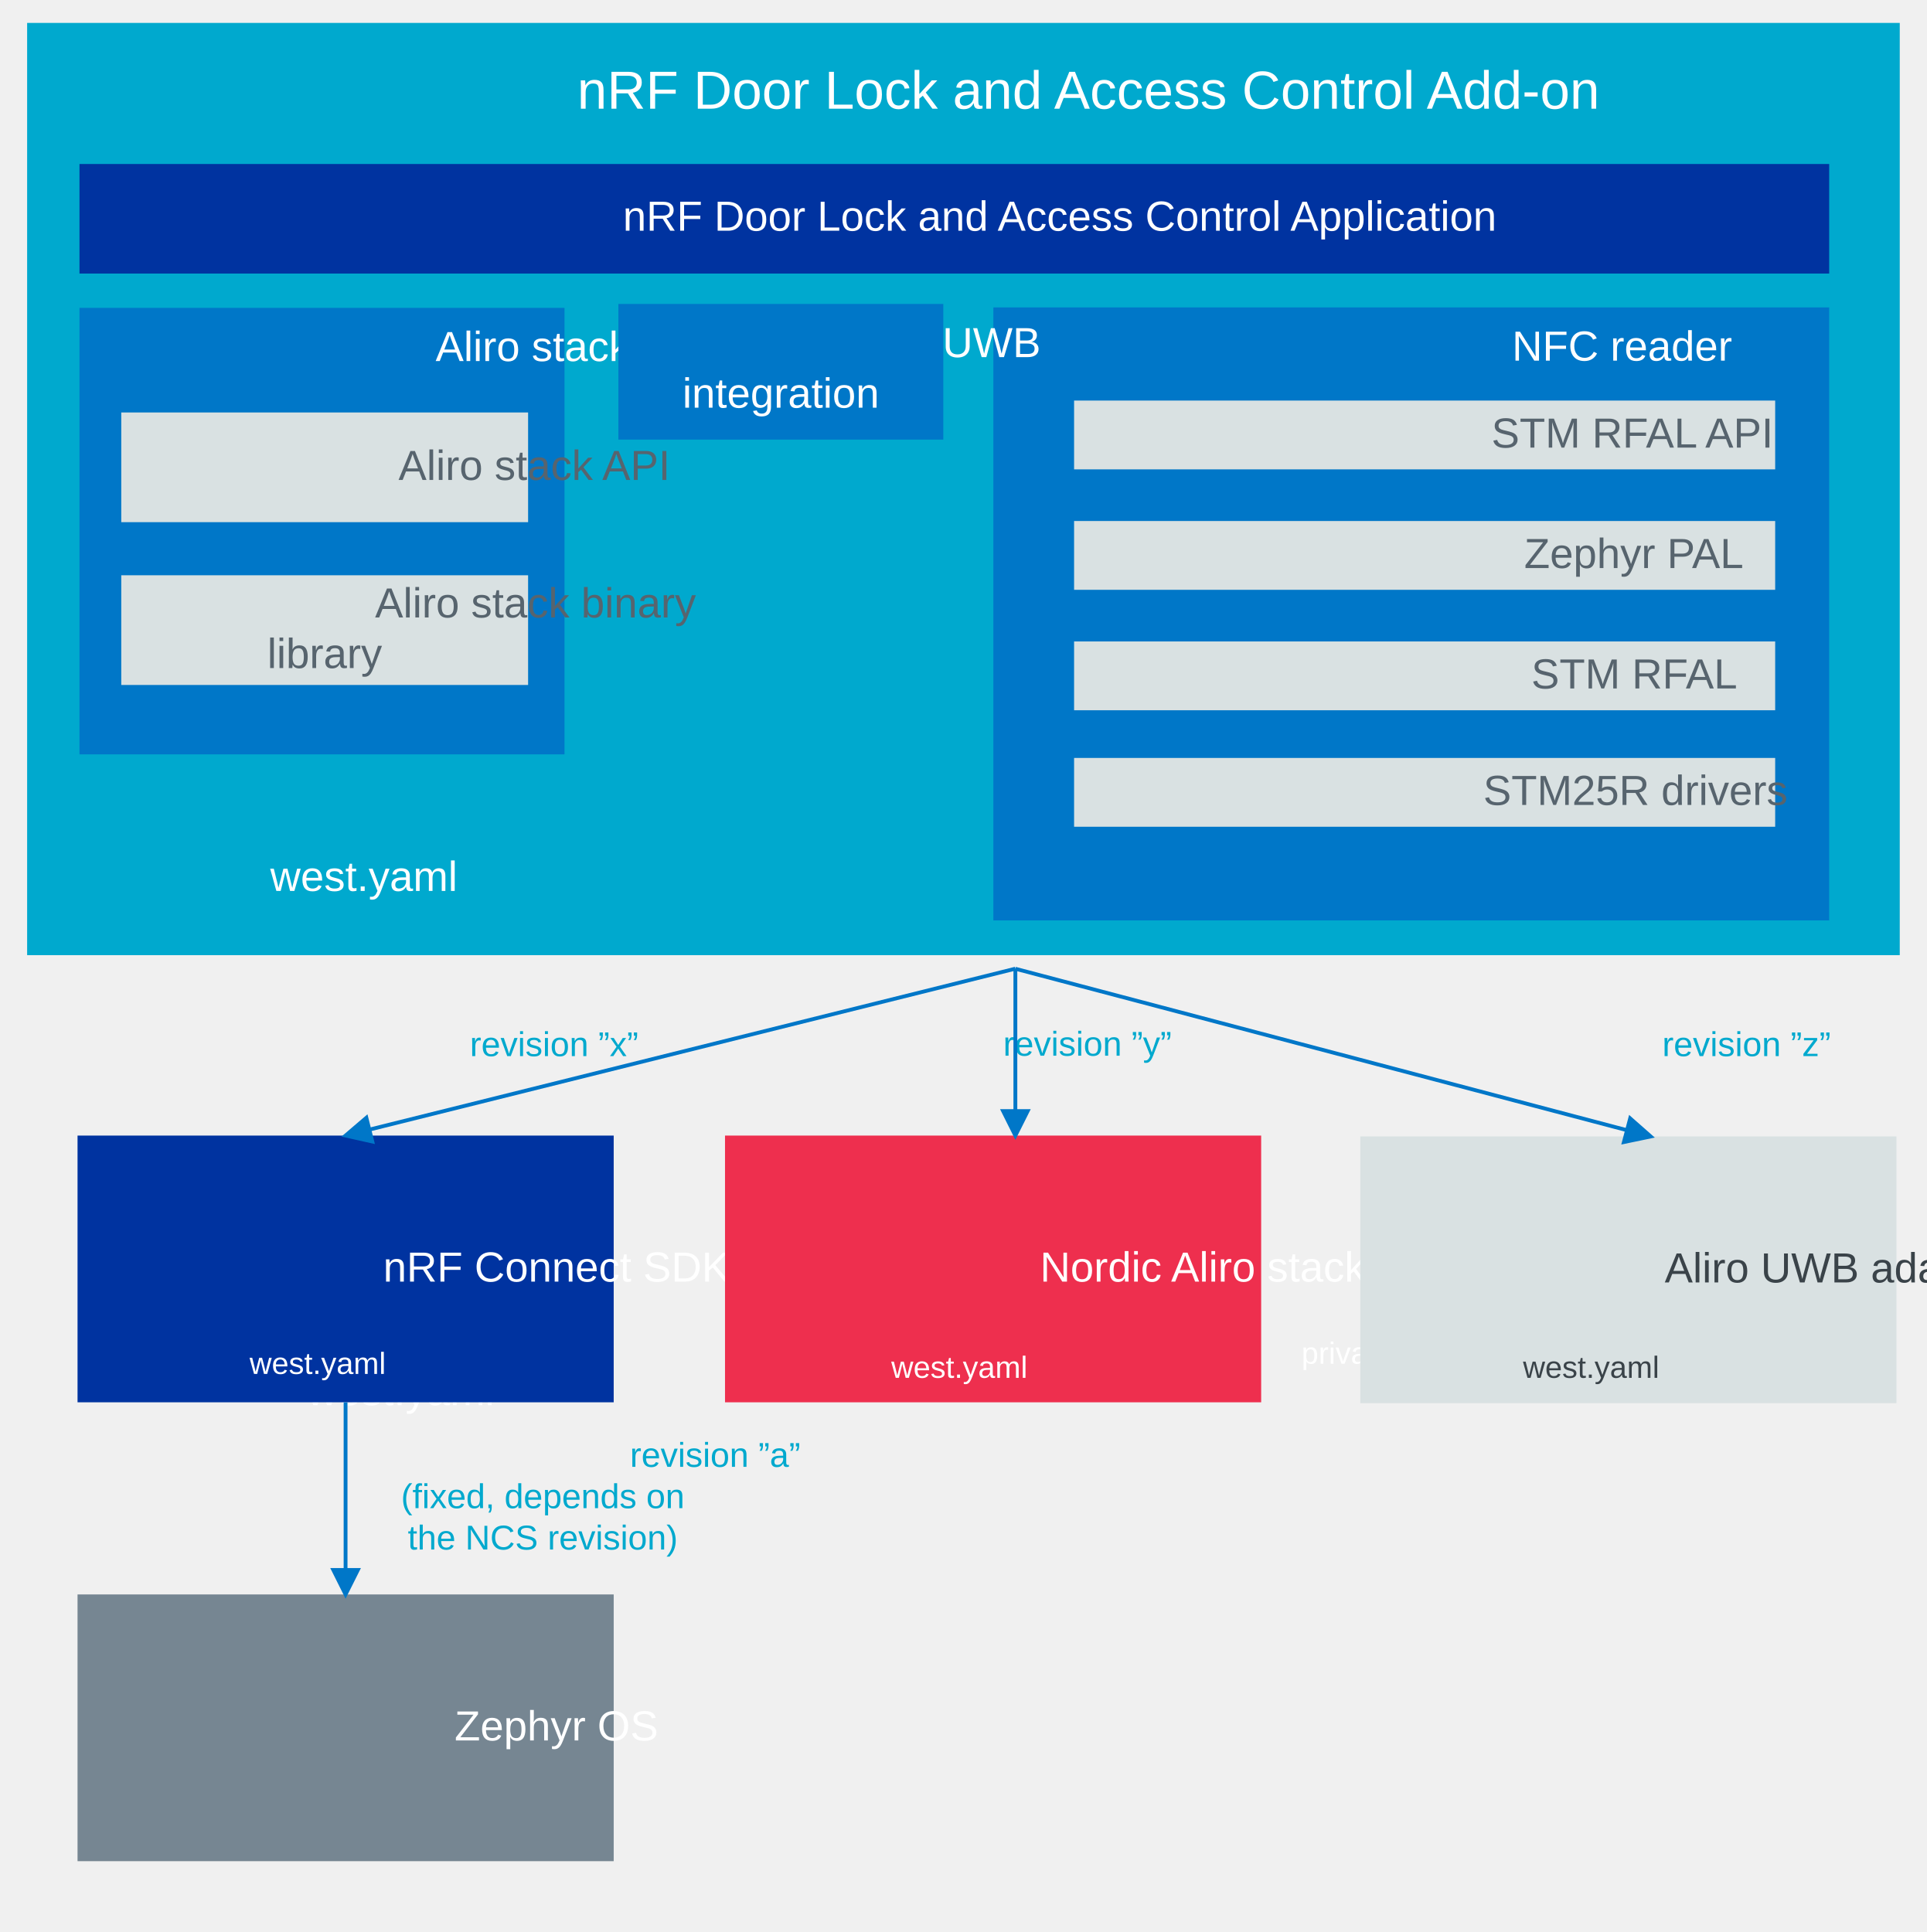
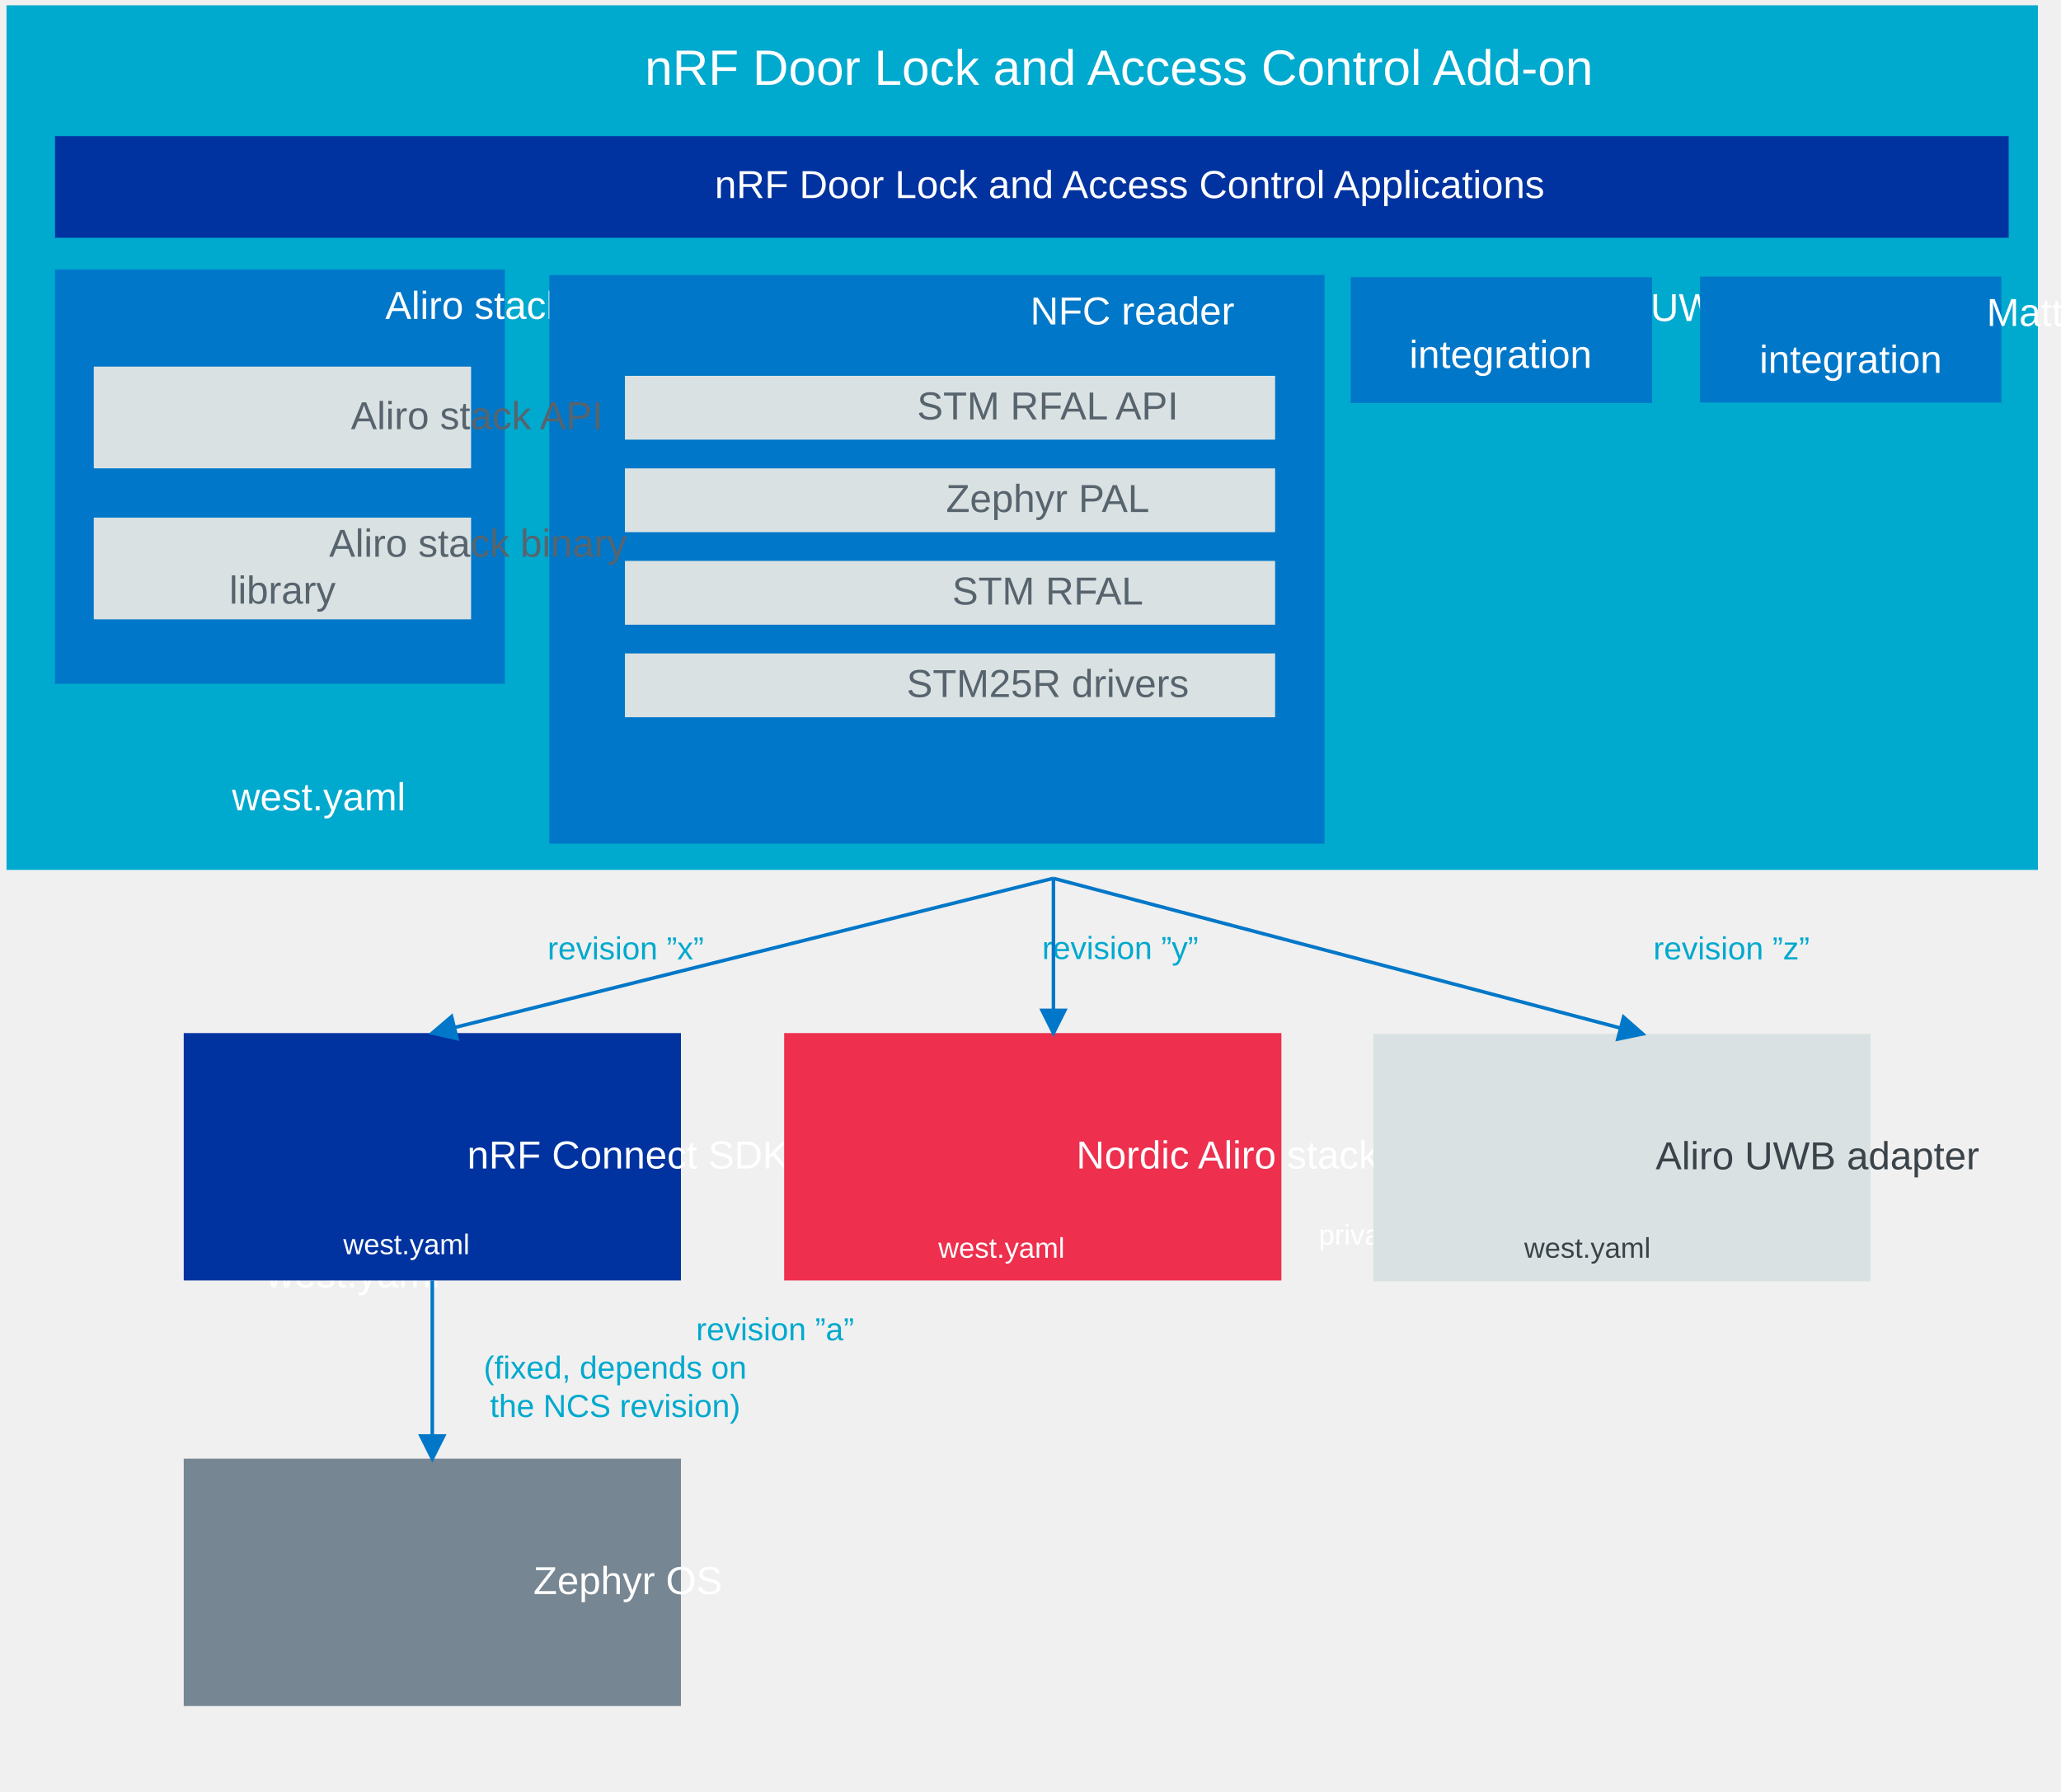
- <svg xmlns="http://www.w3.org/2000/svg" xmlns:ns1="http://schemas.microsoft.com/visio/2003/SVGExtensions/" width="6.988in" height="7.008in" viewBox="0 0 503.15 504.567" xml:space="preserve" color-interpolation-filters="sRGB" class="st26">
+ <svg xmlns="http://www.w3.org/2000/svg" xmlns:ns1="http://schemas.microsoft.com/visio/2003/SVGExtensions/" width="8.06in" height="7.008in" viewBox="0 0 580 504.567" xml:space="preserve" color-interpolation-filters="sRGB" class="st26" version="1.1" id="svg518">
+   <defs id="defs522" />
  <ns1:documentProperties ns1:langID="1033">
    <ns1:userDefs>
      <ns1:ud ns1:nameU="msvNoAutoConnect" ns1:val="VT0(1):26" />
    </ns1:userDefs>
  </ns1:documentProperties>
-   <style type="text/css">
+   <style type="text/css" id="style2">
	
		.st1 {fill:none;stroke:none;stroke-width:1}
		.st2 {fill:none;stroke:none;stroke-width:1}
		.st3 {fill:none}
		.st4 {stroke:#c8ced3;stroke-dasharray:4,2;stroke-linecap:butt;stroke-width:0.5}
		.st5 {fill:#ffffff;stroke:none;stroke-linecap:butt;stroke-width:7.2}
		.st6 {fill:#c8ced3;font-family:Arial;font-size:0.917em}
		.st7 {fill:#ffffff;stroke:none;stroke-linecap:butt;stroke-width:1}
		.st8 {fill:#00a9ce;stroke:none;stroke-width:1}
		.st9 {fill:none;stroke:none;stroke-width:1}
		.st10 {fill:#ffffff;font-family:Arial;font-size:1.167em}
		.st11 {fill:#0033a0;stroke:none;stroke-width:1}
		.st12 {fill:#ffffff;font-family:Arial;font-size:0.917em}
		.st13 {fill:#eaf6f9;stroke:#eaf6f9;stroke-width:1}
		.st14 {fill:#0077c8;stroke:none;stroke-width:1}
		.st15 {fill:#d9e1e2;stroke:none;stroke-width:1}
		.st16 {fill:#57646e;font-family:Arial;font-size:0.917em}
		.st17 {font-size:1em}
		.st18 {fill:#ffffff;font-family:Arial;font-size:0.667em}
		.st19 {fill:none;stroke:#0077c8;stroke-linecap:butt;stroke-width:1}
		.st20 {stroke:#0077c8;stroke-linecap:butt;stroke-width:1}
		.st21 {fill:#00a9ce;font-family:Arial;font-size:0.75em}
		.st22 {fill:#ee2f4e;stroke:none;stroke-width:1}
		.st23 {fill:#768692;stroke:none;stroke-width:1}
		.st24 {fill:#3a4349;font-family:Arial;font-size:0.917em}
		.st25 {fill:#3a4349;font-family:Arial;font-size:0.667em}
		.st26 {fill:none;fill-rule:evenodd;font-size:12px;overflow:visible;stroke-linecap:square;stroke-miterlimit:3}
	
	</style>
-   <g ns1:mID="0" ns1:index="1" ns1:groupContext="foregroundPage">
+   <g ns1:mID="0" ns1:index="1" ns1:groupContext="foregroundPage" id="g516" transform="translate(-5.409378,-4.476319)">
    <ns1:userDefs>
      <ns1:ud ns1:nameU="msvThemeOrder" ns1:val="VT0(0):26" />
    </ns1:userDefs>
    <ns1:pageProperties ns1:drawingScale="0.0393701" ns1:pageScale="0.0393701" ns1:drawingUnits="24" ns1:shadowOffsetX="8.50391" ns1:shadowOffsetY="-8.50391" />
    <ns1:layer ns1:name="Connector" ns1:index="0" />
    <ns1:layer ns1:name="Guides" ns1:index="1" ns1:print="false" ns1:snap="false" ns1:glue="false" ns1:lock="true" />
    <ns1:layer ns1:name="Diagram" ns1:index="2" />
-     <g id="group1-1" transform="translate(487.62,-7.51178) rotate(90)" ns1:mID="1" ns1:groupContext="group">
-       <ns1:userDefs />
-       <g id="shape2-2" ns1:mID="2" ns1:groupContext="shape" ns1:layerMember="1" transform="translate(-6.39488E-14,-6.5912)">
-         <path d="M0 504.57 L566.93 504.57 L0 504.57 Z" class="st1" />
-       </g>
-       <g id="group3-4" transform="translate(-6.39488E-14,-6.5912)" ns1:mID="3" ns1:groupContext="group">
+     <g id="group1-1" transform="rotate(90,247.5659,240.0541)" ns1:mID="1" ns1:groupContext="group">
+       <ns1:userDefs />
+       <g id="shape2-2" ns1:mID="2" ns1:groupContext="shape" ns1:layerMember="1" transform="translate(0,-6.5912)">
+         <path d="M 0,504.57 H 566.93 Z" class="st1" id="path12" />
+       </g>
+       <g id="group3-4" transform="translate(0,-6.5912)" ns1:mID="3" ns1:groupContext="group">
        <g id="shape4-5" ns1:mID="4" ns1:groupContext="shape" ns1:layerMember="1">
-           <path d="M0 504.57 L566.93 504.57 L0 504.57 Z" class="st2" />
+           <path d="M 0,504.57 H 566.93 Z" class="st2" id="path19" />
        </g>
        <g id="shape5-7" ns1:mID="5" ns1:groupContext="shape" ns1:layerMember="1">
-           <path d="M0 504.57 L566.93 504.57 L0 504.57 Z" class="st3" />
-           <path d="M0 504.57 L566.93 504.57" class="st4" />
-         </g>
-       </g>
-       <g id="shape6-10" ns1:mID="6" ns1:groupContext="shape" ns1:layerMember="1" transform="translate(255.033,5.68434E-14)">
-         <rect x="0" y="491.367" width="56.864" height="13.2" class="st5" />
+           <path d="M 0,504.57 H 566.93 Z" class="st3" id="path24" />
+           <path d="M 0,504.57 H 566.93" class="st4" id="path26" />
+         </g>
+       </g>
+       <g id="shape6-10" ns1:mID="6" ns1:groupContext="shape" ns1:layerMember="1" transform="translate(255.033)">
+         <rect x="0" y="491.367" width="56.864" height="13.2" class="st5" id="rect32" />
      </g>
      <g id="shape1-12" ns1:mID="1" ns1:groupContext="groupContent">
        <ns1:textBlock ns1:margins="rect(4,4,4,4)" ns1:tabSpace="42.5197" />
        <ns1:textRect cx="283.465" cy="497.967" width="566.93" height="0" />
-         <text x="255.03" y="501.27" class="st6" ns1:langID="1033">
+         <text x="255.03" y="501.27" class="st6" ns1:langID="1033" id="text35">
          <ns1:paragraph ns1:horizAlign="1" />
          <ns1:tabList />Max 750 px</text>
      </g>
    </g>
    <g id="group7-14" transform="translate(-10.3465,-505.479)" ns1:mID="7" ns1:groupContext="group">
      <ns1:userDefs />
      <g id="shape8-15" ns1:mID="8" ns1:groupContext="shape" ns1:layerMember="1" transform="translate(0,-6.5912)">
-         <path d="M0 504.57 L524.41 504.57 L0 504.57 Z" class="st1" />
+         <path d="M 0,504.57 H 524.41 Z" class="st1" id="path45" />
      </g>
      <g id="group9-17" transform="translate(0,-6.5912)" ns1:mID="9" ns1:groupContext="group">
        <g id="shape10-18" ns1:mID="10" ns1:groupContext="shape" ns1:layerMember="1">
-           <path d="M0 504.57 L524.41 504.57 L0 504.57 Z" class="st2" />
+           <path d="M 0,504.57 H 524.41 Z" class="st2" id="path52" />
        </g>
        <g id="shape11-20" ns1:mID="11" ns1:groupContext="shape" ns1:layerMember="1">
-           <path d="M0 504.57 L524.41 504.57 L0 504.57 Z" class="st3" />
-           <path d="M0 504.57 L524.41 504.57" class="st4" />
-         </g>
-       </g>
-       <g id="shape12-23" ns1:mID="12" ns1:groupContext="shape" ns1:layerMember="1" transform="translate(233.773,5.68434E-14)">
-         <rect x="0" y="491.367" width="56.864" height="13.2" class="st7" />
+           <path d="M 0,504.57 H 524.41 Z" class="st3" id="path57" />
+           <path d="M 0,504.57 H 524.41" class="st4" id="path59" />
+         </g>
+       </g>
+       <g id="shape12-23" ns1:mID="12" ns1:groupContext="shape" ns1:layerMember="1" transform="translate(233.773)">
+         <rect x="0" y="491.367" width="56.864" height="13.2" class="st7" id="rect65" />
      </g>
      <g id="shape7-25" ns1:mID="7" ns1:groupContext="groupContent">
        <ns1:textBlock ns1:margins="rect(4,4,4,4)" ns1:tabSpace="42.5197" />
        <ns1:textRect cx="262.205" cy="497.967" width="524.41" height="0" />
-         <text x="233.77" y="501.27" class="st6" ns1:langID="1033">
+         <text x="233.77" y="501.27" class="st6" ns1:langID="1033" id="text68">
          <ns1:paragraph ns1:horizAlign="1" />
          <ns1:tabList />Max 700 px</text>
      </g>
    </g>
-     <g id="group13-27" transform="translate(1018.63,-7.51178) rotate(90)" ns1:mID="13" ns1:groupContext="group">
-       <g id="shape14-28" ns1:mID="14" ns1:groupContext="shape" ns1:layerMember="1">
-         <path d="M0 504.57 L566.93 504.57 L0 504.57 Z" class="st1" />
-       </g>
-       <g id="group15-30" ns1:mID="15" ns1:groupContext="group">
-         <g id="shape16-31" ns1:mID="16" ns1:groupContext="shape" ns1:layerMember="1">
-           <path d="M0 504.57 L566.93 504.57 L0 504.57 Z" class="st2" />
-         </g>
-         <g id="shape17-33" ns1:mID="17" ns1:groupContext="shape" ns1:layerMember="1">
-           <path d="M0 504.57 L566.93 504.57 L0 504.57 Z" class="st3" />
-           <path d="M0 504.57 L566.93 504.57" class="st4" />
-         </g>
-       </g>
-     </g>
    <g id="group18-36" transform="translate(-10.3465,54.8594)" ns1:mID="18" ns1:groupContext="group">
      <g id="shape19-37" ns1:mID="19" ns1:groupContext="shape" ns1:layerMember="1">
-         <path d="M0 504.57 L524.41 504.57 L0 504.57 Z" class="st1" />
+         <path d="M 0,504.57 H 524.41 Z" class="st1" id="path99" />
      </g>
      <g id="group20-39" ns1:mID="20" ns1:groupContext="group">
        <g id="shape21-40" ns1:mID="21" ns1:groupContext="shape" ns1:layerMember="1">
-           <path d="M0 504.57 L524.41 504.57 L0 504.57 Z" class="st2" />
+           <path d="M 0,504.57 H 524.41 Z" class="st2" id="path106" />
        </g>
        <g id="shape22-42" ns1:mID="22" ns1:groupContext="shape" ns1:layerMember="1">
-           <path d="M0 504.57 L524.41 504.57 L0 504.57 Z" class="st3" />
-           <path d="M0 504.57 L524.41 504.57" class="st4" />
+           <path d="M 0,504.57 H 524.41 Z" class="st3" id="path111" />
+           <path d="M 0,504.57 H 524.41" class="st4" id="path113" />
        </g>
      </g>
    </g>
    <g id="shape23-45" ns1:mID="23" ns1:groupContext="shape" transform="translate(7.08664,-255.118)">
-       <rect x="0" y="261.091" width="488.976" height="243.476" class="st8" />
-     </g>
-     <g id="shape24-47" ns1:mID="24" ns1:groupContext="shape" transform="translate(110.2932,-461.743)">
-       <ns1:userDefs />
-       <ns1:textBlock ns1:margins="rect(4,4,4,4)" ns1:tabSpace="42.5197" />
-       <ns1:textRect cx="138.898" cy="486.141" width="277.81" height="36.85" />
-       <rect x="0" y="467.716" width="277.795" height="36.85" class="st9" />
-       <text x="138.898" y="486.141" text-anchor="middle" dominant-baseline="middle" class="st10" ns1:langID="1033">
+       <rect x="0" y="261.091" width="571.976" height="243.476" class="st8" id="rect120" />
+     </g>
+     <g id="shape24-47" ns1:mID="24" ns1:groupContext="shape" transform="translate(105.2932,-461.743)">
+       <ns1:userDefs />
+       <ns1:textBlock ns1:margins="rect(4,4,4,4)" ns1:tabSpace="42.5197" />
+       <ns1:textRect cx="180" cy="486.141" width="360" height="36.85" />
+       <rect x="0" y="467.716" width="360" height="36.85" class="st9" id="rect127" />
+       <text x="180" y="486.141" text-anchor="middle" dominant-baseline="middle" class="st10" ns1:langID="1033" id="text129">
        <ns1:paragraph ns1:horizAlign="1" />
        <ns1:tabList />nRF Door Lock and Access Control Add-on</text>
    </g>
    <g id="shape25-50" ns1:mID="25" ns1:groupContext="shape" transform="translate(20.7537,-433.134)">
      <ns1:userDefs />
      <ns1:textBlock ns1:margins="rect(4,4,4,4)" />
-       <ns1:textRect cx="228.442" cy="490.262" width="456.89" height="28.61" />
-       <rect x="0" y="475.957" width="456.884" height="28.61" class="st11" />
-       <text x="228.442" y="490.262" text-anchor="middle" dominant-baseline="middle" class="st12" ns1:langID="1033">
-         <ns1:paragraph ns1:horizAlign="1" ns1:bulletSize="0.166667" />
-         <ns1:tabList />nRF Door Lock and Access Control Application</text>
+       <ns1:textRect cx="275.042" cy="490.262" width="550.083" height="28.61" />
+       <rect x="0" y="475.957" width="550.083" height="28.61" class="st11" id="rect136" />
+       <text x="275.042" y="490.262" text-anchor="middle" dominant-baseline="middle" class="st12" ns1:langID="1033" id="text138">
+         <ns1:paragraph ns1:horizAlign="1" ns1:bulletSize="0.166667" />
+         <ns1:tabList />nRF Door Lock and Access Control Applications</text>
    </g>
    <g id="shape26-53" ns1:mID="26" ns1:groupContext="shape" transform="translate(-107.15,-420.936)">
      <ns1:userDefs>
        <ns1:ud ns1:nameU="visVersion" ns1:val="VT0(17):26" />
      </ns1:userDefs>
-       <path d="M0.93 481.89 L0.93 476.22 L0 490.39 L0.93 504.57 L0.93 498.9 L0.93 504.57 L1.86 490.39 L0.93 476.22 L0.93 481.89        Z" class="st13" />
+       <path d="m 0.93,481.89 v -5.67 L 0,490.39 0.93,504.57 v -5.67 5.67 L 1.86,490.39 0.93,476.22 Z" class="st13" id="path143" />
    </g>
    <g id="shape27-55" ns1:mID="27" ns1:groupContext="shape" transform="translate(20.7537,-307.559)">
      <ns1:userDefs />
      <ns1:textBlock ns1:margins="rect(4,4,4,4)" ns1:verticalAlign="0" />
      <ns1:textRect cx="63.324" cy="446.26" width="126.65" height="116.611" />
-       <rect x="0" y="387.956" width="126.648" height="116.611" class="st14" />
-       <text x="37.96" y="401.85" class="st12" ns1:langID="1033">
+       <rect x="0" y="387.956" width="126.648" height="116.611" class="st14" id="rect150" />
+       <text x="37.96" y="401.85" class="st12" ns1:langID="1033" id="text152">
        <ns1:paragraph ns1:horizAlign="1" ns1:bulletSize="0.166667" />
        <ns1:tabList />Aliro stack</text>
    </g>
-     <g id="shape28-58" ns1:mID="28" ns1:groupContext="shape" transform="translate(259.388,-264.189)">
+     <g id="shape28-58" ns1:mID="28" ns1:groupContext="shape" transform="translate(159.9287,-262.5266)">
      <ns1:userDefs />
      <ns1:textBlock ns1:margins="rect(4,4,4,4)" ns1:verticalAlign="0" />
      <ns1:textRect cx="109.125" cy="424.519" width="218.25" height="160.097" />
-       <rect x="0" y="344.47" width="218.249" height="160.097" class="st14" />
-       <text x="80.39" y="358.37" class="st12" ns1:langID="1033">
+       <rect x="0" y="344.47" width="218.249" height="160.097" class="st14" id="rect159" />
+       <text x="80.39" y="358.37" class="st12" ns1:langID="1033" id="text161">
        <ns1:paragraph ns1:horizAlign="1" ns1:bulletSize="0.166667" />
        <ns1:tabList />NFC reader</text>
    </g>
-     <g id="shape29-61" ns1:mID="29" ns1:groupContext="shape" transform="translate(280.465,-381.991)">
+     <g id="shape29-61" ns1:mID="29" ns1:groupContext="shape" transform="translate(181.2124,-376.2819)">
      <ns1:userDefs />
      <ns1:textBlock ns1:margins="rect(4,4,4,4)" />
      <ns1:textRect cx="91.534" cy="495.582" width="183.07" height="17.97" />
-       <rect x="0" y="486.597" width="183.068" height="17.97" class="st15" />
-       <text x="53.94" y="498.88" class="st16" ns1:langID="1033">
+       <rect x="0" y="486.597" width="183.068" height="17.97" class="st15" id="rect168" />
+       <text x="91.534" y="498.88" text-anchor="middle" class="st16" ns1:langID="1033" id="text170">
        <ns1:paragraph ns1:horizAlign="1" ns1:bulletSize="0.166667" />
        <ns1:tabList />STM RFAL API</text>
    </g>
-     <g id="shape30-64" ns1:mID="30" ns1:groupContext="shape" transform="translate(280.465,-350.534)">
+     <g id="shape30-64" ns1:mID="30" ns1:groupContext="shape" transform="translate(181.2124,-350.226)">
      <ns1:userDefs />
      <ns1:textBlock ns1:margins="rect(4,4,4,4)" />
      <ns1:textRect cx="91.534" cy="495.582" width="183.07" height="17.97" />
-       <rect x="0" y="486.597" width="183.068" height="17.97" class="st15" />
-       <text x="62.49" y="498.88" class="st16" ns1:langID="1033">
+       <rect x="0" y="486.597" width="183.068" height="17.97" class="st15" id="rect177" />
+       <text x="91.534" y="498.88" text-anchor="middle" class="st16" ns1:langID="1033" id="text179">
        <ns1:paragraph ns1:horizAlign="1" ns1:bulletSize="0.166667" />
        <ns1:tabList />Zephyr PAL</text>
    </g>
-     <g id="shape31-67" ns1:mID="31" ns1:groupContext="shape" transform="translate(280.465,-319.077)">
+     <g id="shape31-67" ns1:mID="31" ns1:groupContext="shape" transform="translate(181.2124,-324.1699)">
      <ns1:userDefs />
      <ns1:textBlock ns1:margins="rect(4,4,4,4)" />
      <ns1:textRect cx="91.534" cy="495.582" width="183.07" height="17.97" />
-       <rect x="0" y="486.597" width="183.068" height="17.97" class="st15" />
-       <text x="64.34" y="498.88" class="st16" ns1:langID="1033">
+       <rect x="0" y="486.597" width="183.068" height="17.97" class="st15" id="rect186" />
+       <text x="91.534" y="498.88" text-anchor="middle" class="st16" ns1:langID="1033" id="text188">
        <ns1:paragraph ns1:horizAlign="1" ns1:bulletSize="0.166667" />
        <ns1:tabList />STM RFAL</text>
    </g>
-     <g id="shape32-70" ns1:mID="32" ns1:groupContext="shape" transform="translate(280.465,-288.653)">
+     <g id="shape32-70" ns1:mID="32" ns1:groupContext="shape" transform="translate(181.2124,-298.1139)">
      <ns1:userDefs />
      <ns1:textBlock ns1:margins="rect(4,4,4,4)" />
      <ns1:textRect cx="91.534" cy="495.582" width="183.07" height="17.97" />
-       <rect x="0" y="486.597" width="183.068" height="17.97" class="st15" />
-       <text x="51.8" y="498.88" class="st16" ns1:langID="1033">
+       <rect x="0" y="486.597" width="183.068" height="17.97" class="st15" id="rect195" />
+       <text x="91.534" y="498.88" text-anchor="middle" class="st16" ns1:langID="1033" id="text197">
        <ns1:paragraph ns1:horizAlign="1" ns1:bulletSize="0.166667" />
        <ns1:tabList />STM25R drivers</text>
    </g>
    <g id="shape33-73" ns1:mID="33" ns1:groupContext="shape" transform="translate(31.6634,-368.201)">
      <ns1:userDefs />
      <ns1:textBlock ns1:margins="rect(4,4,4,4)" />
      <ns1:textRect cx="53.116" cy="490.242" width="106.24" height="28.649" />
-       <rect x="0" y="475.917" width="106.233" height="28.649" class="st15" />
-       <text x="17.36" y="493.54" class="st16" ns1:langID="1033">
+       <rect x="0" y="475.917" width="106.233" height="28.649" class="st15" id="rect204" />
+       <text x="17.36" y="493.54" class="st16" ns1:langID="1033" id="text206">
        <ns1:paragraph ns1:horizAlign="1" ns1:bulletSize="0.166667" />
        <ns1:tabList />Aliro stack API</text>
    </g>
    <g id="shape34-76" ns1:mID="34" ns1:groupContext="shape" transform="translate(31.6634,-325.681)">
      <ns1:userDefs />
      <ns1:textBlock ns1:margins="rect(4,4,4,4)" />
      <ns1:textRect cx="53.116" cy="490.242" width="106.24" height="28.649" />
-       <rect x="0" y="475.917" width="106.233" height="28.649" class="st15" />
-       <text x="11.24" y="486.94" class="st16" ns1:langID="1033">
-         <ns1:paragraph ns1:horizAlign="1" ns1:bulletSize="0.166667" />
-         <ns1:tabList />Aliro stack binary <tspan x="38.14" dy="1.2em" class="st17">library</tspan>
+       <rect x="0" y="475.917" width="106.233" height="28.649" class="st15" id="rect213" />
+       <text x="11.24" y="486.94" class="st16" ns1:langID="1033" id="text217">
+         <ns1:paragraph ns1:horizAlign="1" ns1:bulletSize="0.166667" />
+         <ns1:tabList />Aliro stack binary <tspan x="38.14" dy="1.2em" class="st17" id="tspan215">library</tspan>
      </text>
    </g>
    <g id="shape35-80" ns1:mID="35" ns1:groupContext="shape" transform="translate(7.08664,-262.711)">
      <ns1:userDefs />
      <ns1:textBlock ns1:margins="rect(4,4,4,4)" ns1:tabSpace="42.5197" />
      <ns1:textRect cx="32.882" cy="492.094" width="65.77" height="24.945" />
-       <rect x="0" y="479.622" width="65.764" height="24.945" class="st9" />
-       <text x="8.43" y="495.39" class="st12" ns1:langID="1033">
+       <rect x="0" y="479.622" width="65.764" height="24.945" class="st9" id="rect224" />
+       <text x="8.43" y="495.39" class="st12" ns1:langID="1033" id="text226">
        <ns1:paragraph ns1:horizAlign="1" />
        <ns1:tabList />west.yaml</text>
    </g>
-     <g id="shape36-83" ns1:mID="36" ns1:groupContext="shape" transform="translate(5.84835E-05,-128.409)">
+     <g id="shape36-83" ns1:mID="36" ns1:groupContext="shape" transform="translate(5.84835e-5,-128.409)">
      <ns1:userDefs />
      <ns1:textBlock ns1:margins="rect(4,4,4,4)" ns1:tabSpace="42.5197" />
      <ns1:textRect cx="49.606" cy="492.094" width="99.22" height="24.945" />
-       <rect x="0" y="479.622" width="99.212" height="24.945" class="st9" />
-       <text x="25.16" y="495.39" class="st12" ns1:langID="1033">
+       <rect x="0" y="479.622" width="99.212" height="24.945" class="st9" id="rect233" />
+       <text x="25.16" y="495.39" class="st12" ns1:langID="1033" id="text235">
        <ns1:paragraph ns1:horizAlign="1" />
        <ns1:tabList />west.yaml</text>
    </g>
-     <g id="shape37-86" ns1:mID="37" ns1:groupContext="shape" transform="translate(20.2475,-138.331)">
+     <g id="shape37-86" ns1:mID="37" ns1:groupContext="shape" transform="translate(56.98521,-139.5062)">
      <ns1:userDefs />
      <ns1:textBlock ns1:margins="rect(4,4,4,4)" />
      <ns1:textRect cx="70" cy="469.735" width="140.01" height="69.664" />
-       <rect x="0" y="434.903" width="140" height="69.664" class="st11" />
-       <text x="24.76" y="473.04" class="st12" ns1:langID="1033">
+       <rect x="0" y="434.903" width="140" height="69.664" class="st11" id="rect242" />
+       <text x="24.76" y="473.04" class="st12" ns1:langID="1033" id="text244">
        <ns1:paragraph ns1:horizAlign="1" ns1:bulletSize="0.166667" />
        <ns1:tabList />nRF Connect SDK</text>
    </g>
-     <g id="shape38-89" ns1:mID="38" ns1:groupContext="shape" transform="translate(16.7042,-135.658)">
+     <g id="shape38-89" ns1:mID="38" ns1:groupContext="shape" transform="translate(53.44191,-136.8332)">
      <ns1:userDefs />
      <ns1:textBlock ns1:margins="rect(4,4,4,4)" ns1:tabSpace="42.5197" />
      <ns1:textRect cx="26.221" cy="492.094" width="52.45" height="24.945" />
-       <rect x="0" y="479.622" width="52.441" height="24.945" class="st9" />
-       <text x="8.44" y="494.49" class="st18" ns1:langID="1033">
+       <rect x="0" y="479.622" width="52.441" height="24.945" class="st9" id="rect251" />
+       <text x="8.44" y="494.49" class="st18" ns1:langID="1033" id="text253">
        <ns1:paragraph ns1:horizAlign="1" />
        <ns1:tabList />west.yaml</text>
    </g>
-     <g id="group39-92" transform="translate(386.367,739.484) rotate(166.008)" ns1:mID="39" ns1:groupContext="group">
+     <g id="group39-92" transform="rotate(166.008,166.252,395.1148)" ns1:mID="39" ns1:groupContext="group">
      <ns1:userDefs>
        <ns1:ud ns1:nameU="Scale" ns1:val="VT0(1):26" />
        <ns1:ud ns1:nameU="AntiScale" ns1:val="VT0(1):26" />
        <ns1:ud ns1:nameU="visVersion" ns1:val="VT0(17):26" />
      </ns1:userDefs>
-       <g id="shape40-93" ns1:mID="40" ns1:groupContext="shape" transform="translate(173.86,5.68434E-14)">
-         <path d="M0 498.18 L0 504.57 L6.39 501.38 L0 498.18 Z" class="st14" />
-       </g>
-       <g id="shape41-95" ns1:mID="41" ns1:groupContext="shape" transform="translate(173.86,5.68434E-14)">
-         <path d="M0 498.18 L0 504.57 L6.39 501.38 L0 498.18 Z" class="st19" />
-       </g>
-       <g id="group42-97" transform="translate(2.07834E-13,-3.19)" ns1:mID="42" ns1:groupContext="group">
+       <g id="shape40-93" ns1:mID="40" ns1:groupContext="shape" transform="translate(173.86)">
+         <path d="m 0,498.18 v 6.39 l 6.39,-3.19 z" class="st14" id="path260" />
+       </g>
+       <g id="shape41-95" ns1:mID="41" ns1:groupContext="shape" transform="translate(173.86)">
+         <path d="m 0,498.18 v 6.39 l 6.39,-3.19 z" class="st19" id="path265" />
+       </g>
+       <g id="group42-97" transform="translate(0,-3.19)" ns1:mID="42" ns1:groupContext="group">
        <g id="shape43-98" ns1:mID="43" ns1:groupContext="shape">
-           <path d="M0 504.57 L173.86 504.57 L0 504.57 Z" class="st1" />
+           <path d="M 0,504.57 H 173.86 Z" class="st1" id="path272" />
        </g>
        <g id="group44-100" ns1:mID="44" ns1:groupContext="group">
          <g id="shape45-101" ns1:mID="45" ns1:groupContext="shape">
-             <path d="M0 504.57 L173.86 504.57 L0 504.57 Z" class="st2" />
+             <path d="M 0,504.57 H 173.86 Z" class="st2" id="path279" />
          </g>
          <g id="shape46-103" ns1:mID="46" ns1:groupContext="shape">
-             <path d="M0 504.57 L173.86 504.57 L0 504.57 Z" class="st3" />
-             <path d="M0 504.57 L173.86 504.57" class="st20" />
-           </g>
-         </g>
-       </g>
-     </g>
-     <g id="shape47-106" ns1:mID="47" ns1:groupContext="shape" transform="translate(57.604,-221.945)">
+             <path d="M 0,504.57 H 173.86 Z" class="st3" id="path284" />
+             <path d="M 0,504.57 H 173.86" class="st20" id="path286" />
+           </g>
+         </g>
+       </g>
+     </g>
+     <g id="shape47-106" ns1:mID="47" ns1:groupContext="shape" transform="translate(94.34171,-223.1202)">
      <ns1:userDefs />
      <ns1:textBlock ns1:margins="rect(4,4,4,4)" ns1:tabSpace="42.5197" />
      <ns1:textRect cx="42.064" cy="495.067" width="84.13" height="19" />
-       <rect x="0" y="485.567" width="84.128" height="19" class="st9" />
-       <text x="20.06" y="497.77" class="st21" ns1:langID="1033">
+       <rect x="0" y="485.567" width="84.128" height="19" class="st9" id="rect296" />
+       <text x="20.06" y="497.77" class="st21" ns1:langID="1033" id="text298">
        <ns1:paragraph ns1:horizAlign="1" />
        <ns1:tabList />revision ”x”</text>
    </g>
-     <g id="shape48-109" ns1:mID="48" ns1:groupContext="shape" transform="translate(189.314,-222.056)">
+     <g id="shape48-109" ns1:mID="48" ns1:groupContext="shape" transform="translate(226.0517,-223.2312)">
      <ns1:userDefs />
      <ns1:textBlock ns1:margins="rect(4,4,4,4)" ns1:tabSpace="42.5197" />
      <ns1:textRect cx="49.606" cy="495.067" width="99.22" height="19" />
-       <rect x="0" y="485.567" width="99.212" height="19" class="st9" />
-       <text x="27.6" y="497.77" class="st21" ns1:langID="1033">
+       <rect x="0" y="485.567" width="99.212" height="19" class="st9" id="rect305" />
+       <text x="27.6" y="497.77" class="st21" ns1:langID="1033" id="text307">
        <ns1:paragraph ns1:horizAlign="1" />
        <ns1:tabList />revision ”y”</text>
    </g>
-     <g id="shape49-112" ns1:mID="49" ns1:groupContext="shape" transform="translate(189.314,-138.331)">
+     <g id="shape49-112" ns1:mID="49" ns1:groupContext="shape" transform="translate(226.0517,-139.5062)">
      <ns1:userDefs />
      <ns1:textBlock ns1:margins="rect(4,4,4,4)" />
      <ns1:textRect cx="70" cy="469.735" width="140.01" height="69.664" />
-       <rect x="0" y="434.903" width="140" height="69.664" class="st22" />
-       <text x="27.21" y="473.04" class="st12" ns1:langID="1033">
+       <rect x="0" y="434.903" width="140" height="69.664" class="st22" id="rect314" />
+       <text x="27.21" y="473.04" class="st12" ns1:langID="1033" id="text316">
        <ns1:paragraph ns1:horizAlign="1" ns1:bulletSize="0.166667" />
        <ns1:tabList />Nordic Aliro stack</text>
    </g>
-     <g id="shape50-115" ns1:mID="50" ns1:groupContext="shape" transform="translate(187.795,-134.646)">
+     <g id="shape50-115" ns1:mID="50" ns1:groupContext="shape" transform="translate(224.5327,-135.8212)">
      <ns1:userDefs />
      <ns1:textBlock ns1:margins="rect(4,4,4,4)" ns1:tabSpace="42.5197" />
      <ns1:textRect cx="22.677" cy="492.094" width="45.36" height="24.945" />
-       <rect x="0" y="479.622" width="45.354" height="24.945" class="st9" />
-       <text x="4.9" y="494.49" class="st18" ns1:langID="1033">
+       <rect x="0" y="479.622" width="45.354" height="24.945" class="st9" id="rect323" />
+       <text x="4.9" y="494.49" class="st18" ns1:langID="1033" id="text325">
        <ns1:paragraph ns1:horizAlign="1" />
        <ns1:tabList />west.yaml</text>
    </g>
-     <g id="shape51-118" ns1:mID="51" ns1:groupContext="shape" transform="translate(262.205,-138.331)">
+     <g id="shape51-118" ns1:mID="51" ns1:groupContext="shape" transform="translate(298.9427,-139.5062)">
      <ns1:userDefs />
      <ns1:textBlock ns1:margins="rect(4,4,4,4)" ns1:tabSpace="42.5197" />
      <ns1:textRect cx="49.606" cy="492.094" width="99.22" height="24.945" />
-       <rect x="0" y="479.622" width="99.212" height="24.945" class="st9" />
-       <text x="37.6" y="494.49" class="st18" ns1:langID="1033">
+       <rect x="0" y="479.622" width="99.212" height="24.945" class="st9" id="rect332" />
+       <text x="37.6" y="494.49" class="st18" ns1:langID="1033" id="text334">
        <ns1:paragraph ns1:horizAlign="1" />
        <ns1:tabList />private</text>
    </g>
-     <g id="group52-121" transform="translate(766.512,252.992) rotate(90)" ns1:mID="52" ns1:groupContext="group">
+     <g id="group52-121" transform="rotate(90,275.7165,527.5333)" ns1:mID="52" ns1:groupContext="group">
      <ns1:userDefs>
        <ns1:ud ns1:nameU="Scale" ns1:val="VT0(1):26" />
        <ns1:ud ns1:nameU="AntiScale" ns1:val="VT0(1):26" />
        <ns1:ud ns1:nameU="visVersion" ns1:val="VT0(17):26" />
      </ns1:userDefs>
-       <g id="shape53-122" ns1:mID="53" ns1:groupContext="shape" transform="translate(37.19,5.68434E-14)">
-         <path d="M0 498.18 L0 504.57 L6.39 501.38 L0 498.18 Z" class="st14" />
-       </g>
-       <g id="shape54-124" ns1:mID="54" ns1:groupContext="shape" transform="translate(37.19,5.68434E-14)">
-         <path d="M0 498.18 L0 504.57 L6.39 501.38 L0 498.18 Z" class="st19" />
-       </g>
-       <g id="group55-126" transform="translate(-7.19425E-14,-3.19)" ns1:mID="55" ns1:groupContext="group">
+       <g id="shape53-122" ns1:mID="53" ns1:groupContext="shape" transform="translate(37.19)">
+         <path d="m 0,498.18 v 6.39 l 6.39,-3.19 z" class="st14" id="path341" />
+       </g>
+       <g id="shape54-124" ns1:mID="54" ns1:groupContext="shape" transform="translate(37.19)">
+         <path d="m 0,498.18 v 6.39 l 6.39,-3.19 z" class="st19" id="path346" />
+       </g>
+       <g id="group55-126" transform="translate(0,-3.19)" ns1:mID="55" ns1:groupContext="group">
        <g id="shape56-127" ns1:mID="56" ns1:groupContext="shape">
-           <path d="M0 504.57 L37.19 504.57 L0 504.57 Z" class="st1" />
+           <path d="M 0,504.57 H 37.19 Z" class="st1" id="path353" />
        </g>
        <g id="group57-129" ns1:mID="57" ns1:groupContext="group">
          <g id="shape58-130" ns1:mID="58" ns1:groupContext="shape">
-             <path d="M0 504.57 L37.19 504.57 L0 504.57 Z" class="st2" />
+             <path d="M 0,504.57 H 37.19 Z" class="st2" id="path360" />
          </g>
          <g id="shape59-132" ns1:mID="59" ns1:groupContext="shape">
-             <path d="M0 504.57 L37.19 504.57 L0 504.57 Z" class="st3" />
-             <path d="M0 504.57 L37.19 504.57" class="st20" />
-           </g>
-         </g>
-       </g>
-     </g>
-     <g id="shape60-135" ns1:mID="60" ns1:groupContext="shape" transform="translate(20.2475,-18.486)">
+             <path d="M 0,504.57 H 37.19 Z" class="st3" id="path365" />
+             <path d="M 0,504.57 H 37.19" class="st20" id="path367" />
+           </g>
+         </g>
+       </g>
+     </g>
+     <g id="shape60-135" ns1:mID="60" ns1:groupContext="shape" transform="translate(56.98521,-19.66118)">
      <ns1:userDefs />
      <ns1:textBlock ns1:margins="rect(4,4,4,4)" />
      <ns1:textRect cx="70" cy="469.735" width="140" height="69.664" />
-       <rect x="0" y="434.903" width="140" height="69.664" class="st23" />
-       <text x="43.41" y="473.04" class="st12" ns1:langID="1033">
+       <rect x="0" y="434.903" width="140" height="69.664" class="st23" id="rect377" />
+       <text x="43.41" y="473.04" class="st12" ns1:langID="1033" id="text379">
        <ns1:paragraph ns1:horizAlign="1" ns1:bulletSize="0.166667" />
        <ns1:tabList />Zephyr OS</text>
    </g>
-     <g id="shape61-138" ns1:mID="61" ns1:groupContext="shape" transform="translate(71.7323,-103.886)">
+     <g id="shape61-138" ns1:mID="61" ns1:groupContext="shape" transform="translate(108.47,-105.0612)">
      <ns1:userDefs />
      <ns1:textBlock ns1:margins="rect(4,4,4,4)" ns1:tabSpace="42.5197" />
      <ns1:textRect cx="70" cy="495.067" width="140.01" height="19" />
-       <rect x="0" y="485.567" width="140" height="19" class="st9" />
-       <text x="47.74" y="486.97" class="st21" ns1:langID="1033">
+       <rect x="0" y="485.567" width="140" height="19" class="st9" id="rect386" />
+       <text x="47.74" y="486.97" class="st21" ns1:langID="1033" id="text392">
        <ns1:paragraph ns1:horizAlign="1" />
        <ns1:tabList />revision ”a”<ns1:newlineChar />
-         <tspan x="32.97" dy="1.2em" class="st17">(fixed, depends on <ns1:newlineChar />
+         <tspan x="32.97" dy="1.2em" class="st17" id="tspan388">(fixed, depends on <ns1:newlineChar />
        </tspan>
-         <tspan x="34.74" dy="1.2em" class="st17">the NCS revision)</tspan>
+         <tspan x="34.74" dy="1.2em" class="st17" id="tspan390">the NCS revision)</tspan>
      </text>
    </g>
-     <g id="group62-143" transform="translate(591.615,366.236) rotate(90)" ns1:mID="62" ns1:groupContext="group">
+     <g id="group62-143" transform="rotate(90,131.6459,496.7068)" ns1:mID="62" ns1:groupContext="group">
      <ns1:userDefs>
        <ns1:ud ns1:nameU="Scale" ns1:val="VT0(1):26" />
        <ns1:ud ns1:nameU="AntiScale" ns1:val="VT0(1):26" />
        <ns1:ud ns1:nameU="visVersion" ns1:val="VT0(17):26" />
      </ns1:userDefs>
-       <g id="shape63-144" ns1:mID="63" ns1:groupContext="shape" transform="translate(43.79,5.68434E-14)">
-         <path d="M0 498.18 L0 504.57 L6.39 501.38 L0 498.18 Z" class="st14" />
-       </g>
-       <g id="shape64-146" ns1:mID="64" ns1:groupContext="shape" transform="translate(43.79,5.68434E-14)">
-         <path d="M0 498.18 L0 504.57 L6.39 501.38 L0 498.18 Z" class="st19" />
-       </g>
-       <g id="group65-148" transform="translate(-1.51879E-13,-3.19)" ns1:mID="65" ns1:groupContext="group">
+       <g id="shape63-144" ns1:mID="63" ns1:groupContext="shape" transform="translate(43.79)">
+         <path d="m 0,498.18 v 6.39 l 6.39,-3.19 z" class="st14" id="path399" />
+       </g>
+       <g id="shape64-146" ns1:mID="64" ns1:groupContext="shape" transform="translate(43.79)">
+         <path d="m 0,498.18 v 6.39 l 6.39,-3.19 z" class="st19" id="path404" />
+       </g>
+       <g id="group65-148" transform="translate(0,-3.19)" ns1:mID="65" ns1:groupContext="group">
        <g id="shape66-149" ns1:mID="66" ns1:groupContext="shape">
-           <path d="M0 504.57 L43.79 504.57 L0 504.57 Z" class="st1" />
+           <path d="M 0,504.57 H 43.79 Z" class="st1" id="path411" />
        </g>
        <g id="group67-151" ns1:mID="67" ns1:groupContext="group">
          <g id="shape68-152" ns1:mID="68" ns1:groupContext="shape">
-             <path d="M0 504.57 L43.79 504.57 L0 504.57 Z" class="st2" />
+             <path d="M 0,504.57 H 43.79 Z" class="st2" id="path418" />
          </g>
          <g id="shape69-154" ns1:mID="69" ns1:groupContext="shape">
-             <path d="M0 504.57 L43.79 504.57 L0 504.57 Z" class="st3" />
-             <path d="M0 504.57 L43.79 504.57" class="st20" />
-           </g>
-         </g>
-       </g>
-     </g>
-     <g id="shape70-157" ns1:mID="70" ns1:groupContext="shape" transform="translate(355.197,-138.108)">
+             <path d="M 0,504.57 H 43.79 Z" class="st3" id="path423" />
+             <path d="M 0,504.57 H 43.79" class="st20" id="path425" />
+           </g>
+         </g>
+       </g>
+     </g>
+     <g id="shape70-157" ns1:mID="70" ns1:groupContext="shape" transform="translate(391.9347,-139.2832)">
      <ns1:userDefs />
      <ns1:textBlock ns1:margins="rect(4,4,4,4)" />
      <ns1:textRect cx="70" cy="469.735" width="140.01" height="69.664" />
-       <rect x="0" y="434.903" width="140" height="69.664" class="st15" />
-       <text x="24.46" y="473.04" class="st24" ns1:langID="1033">
+       <rect x="0" y="434.903" width="140" height="69.664" class="st15" id="rect435" />
+       <text x="24.46" y="473.04" class="st24" ns1:langID="1033" id="text437">
        <ns1:paragraph ns1:horizAlign="1" ns1:bulletSize="0.166667" />
        <ns1:tabList />Aliro UWB adapter</text>
    </g>
-     <g id="group71-160" transform="translate(393.151,-231.76) rotate(14.7919)" ns1:mID="71" ns1:groupContext="group">
+     <g id="group71-160" transform="rotate(14.7919,1112.192,1539.429)" ns1:mID="71" ns1:groupContext="group">
      <ns1:userDefs>
        <ns1:ud ns1:nameU="Scale" ns1:val="VT0(1):26" />
        <ns1:ud ns1:nameU="AntiScale" ns1:val="VT0(1):26" />
        <ns1:ud ns1:nameU="visVersion" ns1:val="VT0(17):26" />
      </ns1:userDefs>
-       <g id="shape72-161" ns1:mID="72" ns1:groupContext="shape" transform="translate(165.18,5.68434E-14)">
-         <path d="M0 498.18 L0 504.57 L6.39 501.38 L0 498.18 Z" class="st14" />
-       </g>
-       <g id="shape73-163" ns1:mID="73" ns1:groupContext="shape" transform="translate(165.18,5.68434E-14)">
-         <path d="M0 498.18 L0 504.57 L6.39 501.38 L0 498.18 Z" class="st19" />
-       </g>
-       <g id="group74-165" transform="translate(2.07834E-13,-3.19)" ns1:mID="74" ns1:groupContext="group">
+       <g id="shape72-161" ns1:mID="72" ns1:groupContext="shape" transform="translate(165.18)">
+         <path d="m 0,498.18 v 6.39 l 6.39,-3.19 z" class="st14" id="path444" />
+       </g>
+       <g id="shape73-163" ns1:mID="73" ns1:groupContext="shape" transform="translate(165.18)">
+         <path d="m 0,498.18 v 6.39 l 6.39,-3.19 z" class="st19" id="path449" />
+       </g>
+       <g id="group74-165" transform="translate(0,-3.19)" ns1:mID="74" ns1:groupContext="group">
        <g id="shape75-166" ns1:mID="75" ns1:groupContext="shape">
-           <path d="M0 504.57 L165.18 504.57 L0 504.57 Z" class="st1" />
+           <path d="M 0,504.57 H 165.18 Z" class="st1" id="path456" />
        </g>
        <g id="group76-168" ns1:mID="76" ns1:groupContext="group">
          <g id="shape77-169" ns1:mID="77" ns1:groupContext="shape">
-             <path d="M0 504.57 L165.18 504.57 L0 504.57 Z" class="st2" />
+             <path d="M 0,504.57 H 165.18 Z" class="st2" id="path463" />
          </g>
          <g id="shape78-171" ns1:mID="78" ns1:groupContext="shape">
-             <path d="M0 504.57 L165.18 504.57 L0 504.57 Z" class="st3" />
-             <path d="M0 504.57 L165.18 504.57" class="st20" />
-           </g>
-         </g>
-       </g>
-     </g>
-     <g id="shape79-174" ns1:mID="79" ns1:groupContext="shape" transform="translate(361.417,-221.945)">
+             <path d="M 0,504.57 H 165.18 Z" class="st3" id="path468" />
+             <path d="M 0,504.57 H 165.18" class="st20" id="path470" />
+           </g>
+         </g>
+       </g>
+     </g>
+     <g id="shape79-174" ns1:mID="79" ns1:groupContext="shape" transform="translate(398.1547,-223.1202)">
      <ns1:userDefs />
      <ns1:textBlock ns1:margins="rect(4,4,4,4)" ns1:tabSpace="42.5197" />
      <ns1:textRect cx="49.606" cy="495.067" width="99.22" height="19" />
-       <rect x="0" y="485.567" width="99.212" height="19" class="st9" />
-       <text x="27.6" y="497.77" class="st21" ns1:langID="1033">
+       <rect x="0" y="485.567" width="99.212" height="19" class="st9" id="rect480" />
+       <text x="27.6" y="497.77" class="st21" ns1:langID="1033" id="text482">
        <ns1:paragraph ns1:horizAlign="1" />
        <ns1:tabList />revision ”z”</text>
    </g>
-     <g id="shape80-177" ns1:mID="80" ns1:groupContext="shape" transform="translate(350.281,-134.646)">
+     <g id="shape80-177" ns1:mID="80" ns1:groupContext="shape" transform="translate(387.0187,-135.8212)">
      <ns1:userDefs />
      <ns1:textBlock ns1:margins="rect(4,4,4,4)" ns1:tabSpace="42.5197" />
      <ns1:textRect cx="25.157" cy="492.094" width="50.32" height="24.945" />
-       <rect x="0" y="479.622" width="50.315" height="24.945" class="st9" />
-       <text x="7.38" y="494.49" class="st25" ns1:langID="1033">
+       <rect x="0" y="479.622" width="50.315" height="24.945" class="st9" id="rect489" />
+       <text x="7.38" y="494.49" class="st25" ns1:langID="1033" id="text491">
        <ns1:paragraph ns1:horizAlign="1" />
        <ns1:tabList />west.yaml</text>
    </g>
-     <g id="shape81-180" ns1:mID="81" ns1:groupContext="shape" transform="translate(161.474,-389.764)">
+     <g id="shape81-180" ns1:mID="81" ns1:groupContext="shape" transform="translate(385.3461,-388.1548)">
      <ns1:userDefs />
      <ns1:textBlock ns1:margins="rect(4,4,4,4)" ns1:verticalAlign="0" />
      <ns1:textRect cx="42.419" cy="486.85" width="84.84" height="35.433" />
-       <rect x="0" y="469.134" width="84.837" height="35.433" class="st14" />
-       <text x="29.59" y="483.03" class="st12" ns1:langID="1045">
-         <ns1:paragraph ns1:horizAlign="1" ns1:bulletSize="0.166667" />
-         <ns1:tabList />UWB <tspan x="16.73" dy="1.2em" class="st17">integration</tspan>
+       <rect x="0.245" y="470.69" width="84.837" height="35.433" class="st14" id="rect498" />
+       <text x="29.59" y="483.03" class="st12" ns1:langID="1045" id="text502">
+         <ns1:paragraph ns1:horizAlign="1" ns1:bulletSize="0.166667" />
+         <ns1:tabList />UWB <tspan x="16.73" dy="1.2em" class="st17" id="tspan500">integration</tspan>
+       </text>
+     </g>
+     <g id="shape82-181" ns1:mID="82" ns1:groupContext="shape" transform="translate(483.9331,-386.7552)">
+       <ns1:userDefs />
+       <ns1:textBlock ns1:margins="rect(4,4,4,4)" ns1:verticalAlign="0" />
+       <ns1:textRect cx="42.419" cy="486.85" width="84.84" height="35.433" />
+       <rect x="0" y="469.134" width="84.837" height="35.433" class="st14" id="rect509" />
+       <text x="22.59" y="483.03" class="st12" ns1:langID="1033" id="text513">
+         <ns1:paragraph ns1:horizAlign="1" ns1:bulletSize="0.166667" />
+         <ns1:tabList /> Matter <tspan x="16.73" dy="13.2" class="st17" id="tspan511">integration</tspan>
      </text>
    </g>
  </g>
</svg>
